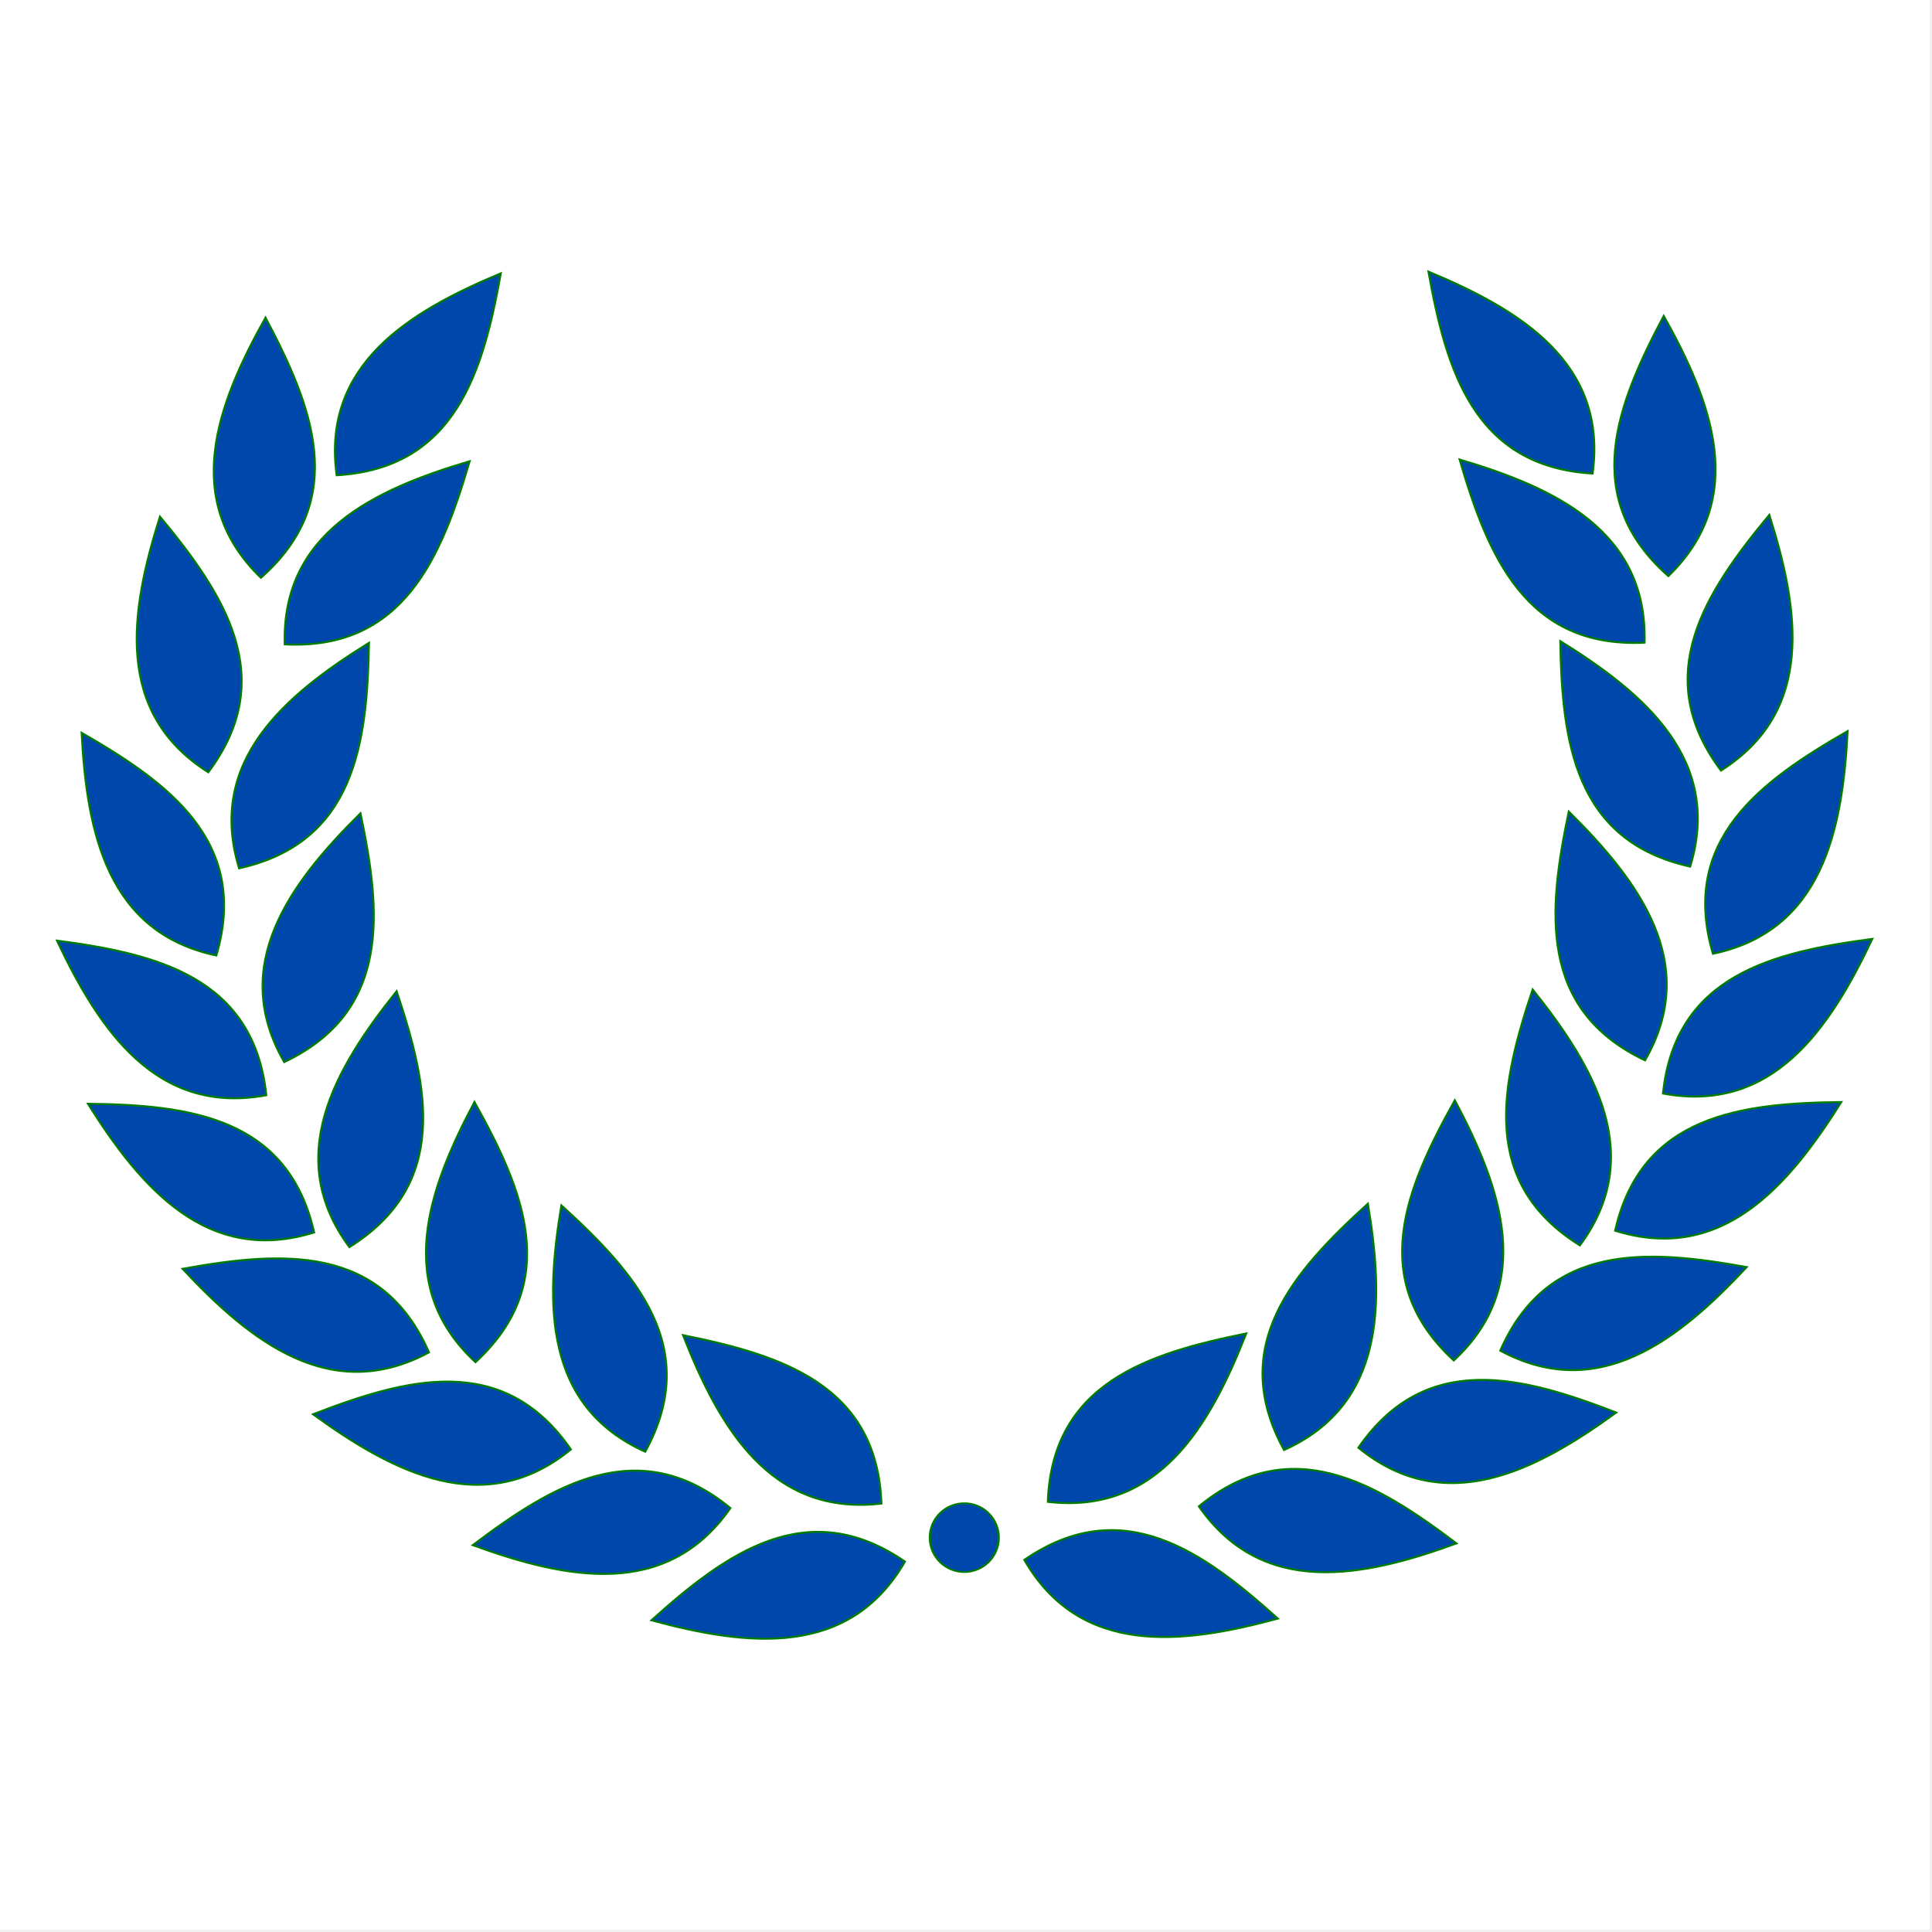
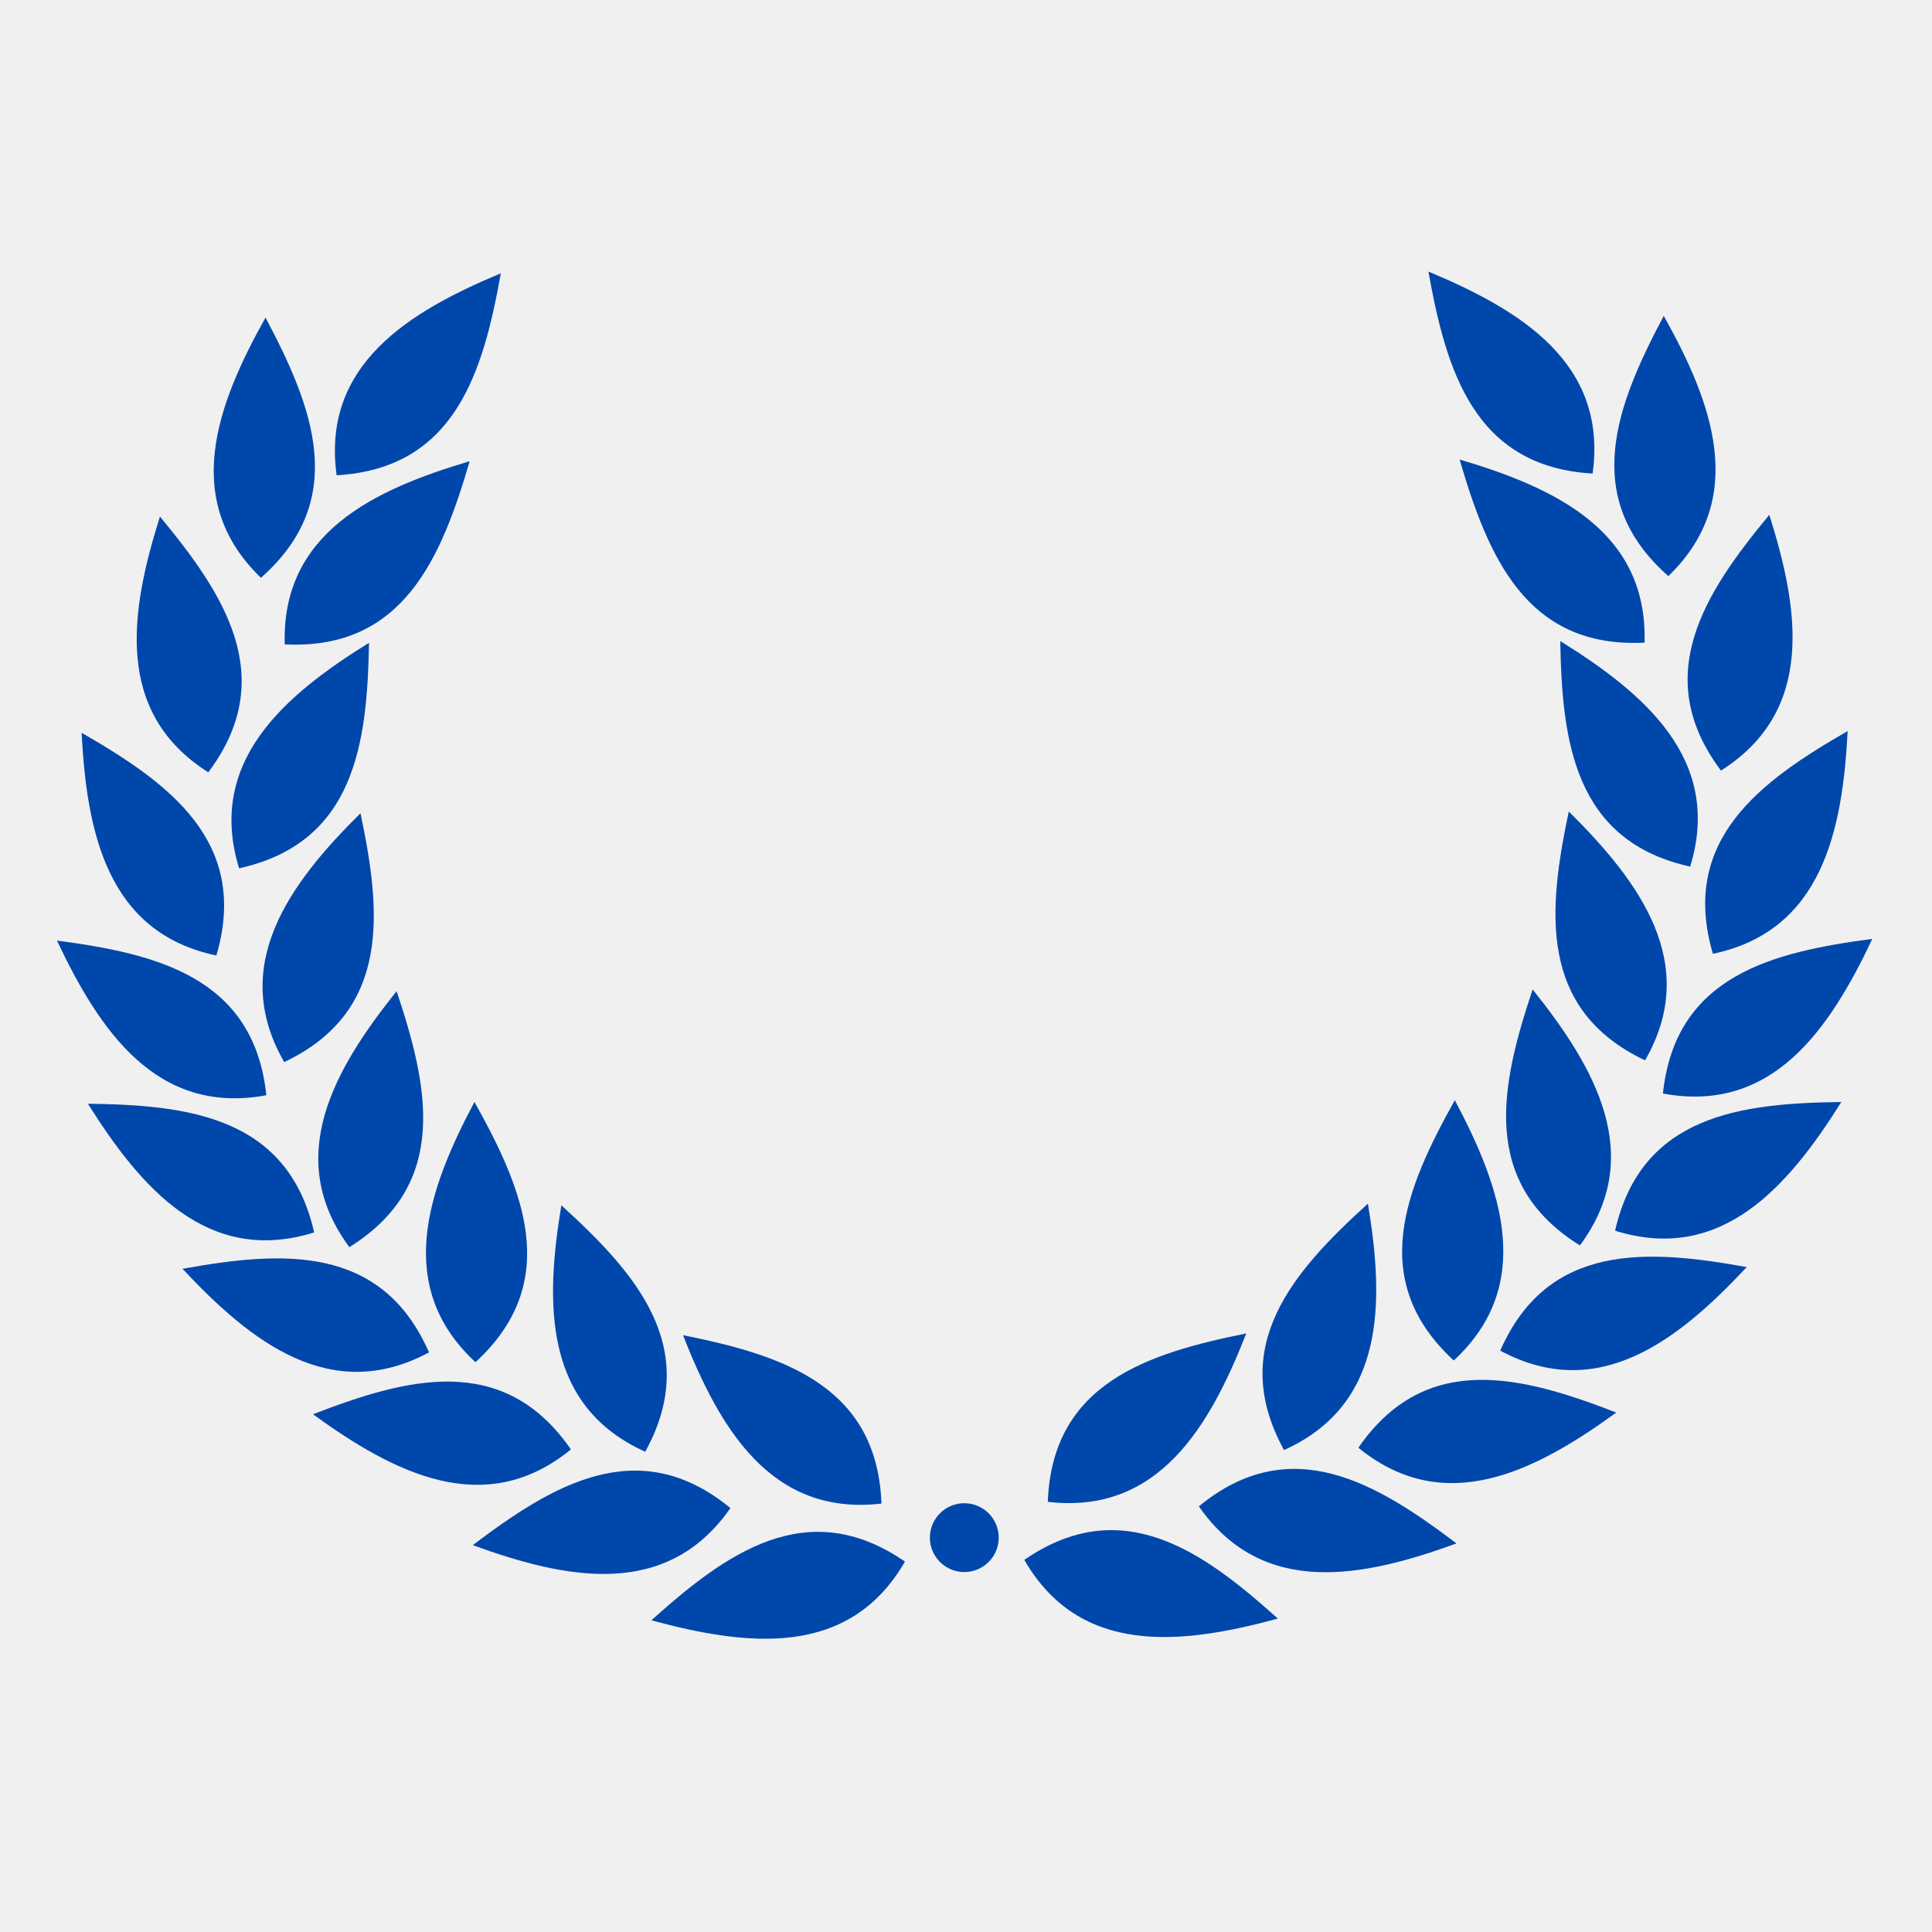
- <svg xmlns="http://www.w3.org/2000/svg" width="478" zoomAndPan="magnify" viewBox="0 0 358.5 358.5" height="478" preserveAspectRatio="xMidYMid meet" version="1.0">
-   <defs>
-     <clipPath id="f69151fcc6">
-       <path d="M 308 174 L 347.914 174 L 347.914 204 L 308 204 Z M 308 174 " clip-rule="nonzero" />
-     </clipPath>
-     <clipPath id="17c96acf22">
-       <path d="M 306 172 L 347.914 172 L 347.914 206 L 306 206 Z M 306 172 " clip-rule="nonzero" />
-     </clipPath>
-     <clipPath id="94b98b6d3c">
-       <path d="M 265 50.094 L 296 50.094 L 296 88 L 265 88 Z M 265 50.094 " clip-rule="nonzero" />
-     </clipPath>
-     <clipPath id="032cebe49c">
-       <path d="M 263 50.094 L 298 50.094 L 298 90 L 263 90 Z M 263 50.094 " clip-rule="nonzero" />
-     </clipPath>
-     <clipPath id="82354a176a">
-       <path d="M 10.137 174 L 50 174 L 50 204 L 10.137 204 Z M 10.137 174 " clip-rule="nonzero" />
-     </clipPath>
-     <clipPath id="2df03bae4e">
-       <path d="M 10.137 172 L 52 172 L 52 206 L 10.137 206 Z M 10.137 172 " clip-rule="nonzero" />
-     </clipPath>
-     <clipPath id="b0a4f35d5b">
-       <path d="M 62 50.094 L 93 50.094 L 93 89 L 62 89 Z M 62 50.094 " clip-rule="nonzero" />
-     </clipPath>
-     <clipPath id="c4e9cedf25">
-       <path d="M 60 50.094 L 95 50.094 L 95 91 L 60 91 Z M 60 50.094 " clip-rule="nonzero" />
-     </clipPath>
-   </defs>
-   <path fill="#ffffff" d="M 0 0 L 358 0 L 358 358 L 0 358 Z M 0 0 " fill-opacity="1" fill-rule="nonzero" />
-   <path fill="#ffffff" d="M 0 0 L 358 0 L 358 358 L 0 358 Z M 0 0 " fill-opacity="1" fill-rule="nonzero" />
-   <path stroke-linecap="butt" transform="matrix(-0.361391, 0, 0, 0.361391, 315.5007, -34.5213)" fill-opacity="1" fill="#0047ab" fill-rule="evenodd" stroke-linejoin="miter" d="M 347.088 896.455 C 296.826 861.834 255.104 892.229 216.894 926.601 C 266.226 940.004 318.455 946.079 347.088 896.455 Z M 347.088 896.455 " stroke="#007d00" stroke-width="1" stroke-opacity="1" stroke-miterlimit="4" />
-   <path stroke-linecap="butt" transform="matrix(-0.361391, 0, 0, 0.361391, 315.5007, -34.5213)" fill-opacity="1" fill="#0047ab" fill-rule="evenodd" stroke-linejoin="miter" d="M 335.014 866.655 C 332.777 805.671 283.488 790.333 233.107 780.183 C 251.796 827.764 278.105 873.313 335.014 866.655 Z M 335.014 866.655 " stroke="#007d00" stroke-width="1" stroke-opacity="1" stroke-miterlimit="4" />
-   <path stroke-linecap="butt" transform="matrix(-0.361391, 0, 0, 0.361391, 315.5007, -34.5213)" fill-opacity="1" fill="#0047ab" fill-rule="evenodd" stroke-linejoin="miter" d="M 257.46 868.968 C 210.301 830.239 166.157 856.991 125.169 888.002 C 173.194 905.534 224.731 915.997 257.46 868.968 Z M 257.46 868.968 " stroke="#007d00" stroke-width="1" stroke-opacity="1" stroke-miterlimit="4" />
-   <path stroke-linecap="butt" transform="matrix(-0.361391, 0, 0, 0.361391, 315.5007, -34.5213)" fill-opacity="1" fill="#0047ab" fill-rule="evenodd" stroke-linejoin="miter" d="M 213.727 840.054 C 243.117 786.56 208.69 748.102 170.653 713.535 C 162.277 763.959 161.477 816.555 213.727 840.054 Z M 213.727 840.054 " stroke="#007d00" stroke-width="1" stroke-opacity="1" stroke-miterlimit="4" />
-   <path stroke-linecap="butt" transform="matrix(-0.361391, 0, 0, 0.361391, 315.5007, -34.5213)" fill-opacity="1" fill="#0047ab" fill-rule="evenodd" stroke-linejoin="miter" d="M 175.561 838.865 C 140.864 788.657 91.067 802.244 43.14 820.803 C 84.495 850.852 131.179 875.086 175.561 838.865 Z M 175.561 838.865 " stroke="#007d00" stroke-width="1" stroke-opacity="1" stroke-miterlimit="4" />
-   <path stroke-linecap="butt" transform="matrix(-0.361391, 0, 0, 0.361391, 315.5007, -34.5213)" fill-opacity="1" fill="#0047ab" fill-rule="evenodd" stroke-linejoin="miter" d="M 126.564 794.083 C 171.453 752.739 151.068 705.31 126.034 660.431 C 102.028 705.558 84.517 755.15 126.564 794.083 Z M 126.564 794.083 " stroke="#007d00" stroke-width="1" stroke-opacity="1" stroke-miterlimit="4" />
-   <path stroke-linecap="butt" transform="matrix(-0.361391, 0, 0, 0.361391, 315.5007, -34.5213)" fill-opacity="1" fill="#0047ab" fill-rule="evenodd" stroke-linejoin="miter" d="M 102.708 789.025 C 78.194 733.143 26.722 737.012 -23.864 746.113 C 11.027 783.48 52.242 816.155 102.708 789.025 Z M 102.708 789.025 " stroke="#007d00" stroke-width="1" stroke-opacity="1" stroke-miterlimit="4" />
-   <path stroke-linecap="butt" transform="matrix(-0.361391, 0, 0, 0.361391, 315.5007, -34.5213)" fill-opacity="1" fill="#0047ab" fill-rule="evenodd" stroke-linejoin="miter" d="M 61.807 735.002 C 113.593 702.705 102.363 652.324 86.074 603.565 C 54.122 643.461 27.716 688.956 61.807 735.002 Z M 61.807 735.002 " stroke="#007d00" stroke-width="1" stroke-opacity="1" stroke-miterlimit="4" />
-   <path stroke-linecap="butt" transform="matrix(-0.361391, 0, 0, 0.361391, 315.5007, -34.5213)" fill-opacity="1" fill="#0047ab" fill-rule="evenodd" stroke-linejoin="miter" d="M 43.735 727.436 C 30.235 667.922 -21.054 661.987 -72.44 661.361 C -45.244 704.65 -10.958 744.524 43.735 727.436 Z M 43.735 727.436 " stroke="#007d00" stroke-width="1" stroke-opacity="1" stroke-miterlimit="4" />
-   <path stroke-linecap="butt" transform="matrix(-0.361391, 0, 0, 0.361391, 315.5007, -34.5213)" fill-opacity="1" fill="#0047ab" fill-rule="evenodd" stroke-linejoin="miter" d="M 28.354 639.98 C 83.49 613.823 78.107 562.491 67.515 512.197 C 31.197 548.169 -0.247 590.335 28.354 639.98 Z M 28.354 639.98 " stroke="#007d00" stroke-width="1" stroke-opacity="1" stroke-miterlimit="4" />
-   <g clip-path="url(#f69151fcc6)">
-     <path fill="#0047ab" d="M 308.574 202.914 C 310.867 180.977 329.012 176.648 347.43 174.219 C 339.527 190.918 328.934 206.695 308.574 202.914 Z M 308.574 202.914 " fill-opacity="1" fill-rule="evenodd" />
+ <svg xmlns="http://www.w3.org/2000/svg" width="478" height="478" viewBox="0 0 478 478" fill="none">
+   <path fill-rule="evenodd" clip-rule="evenodd" d="M253.422 385.932C277.641 369.25 297.745 383.896 316.156 400.458C292.385 406.917 267.219 409.844 253.422 385.932Z" fill="#0047AB" />
+   <path fill-rule="evenodd" clip-rule="evenodd" d="M259.24 371.573C260.318 342.188 284.068 334.797 308.344 329.906C299.339 352.833 286.661 374.781 259.24 371.573Z" fill="#0047AB" />
+   <path fill-rule="evenodd" clip-rule="evenodd" d="M296.609 372.688C319.333 354.026 340.604 366.917 360.354 381.859C337.213 390.307 312.38 395.349 296.609 372.688Z" fill="#0047AB" />
+   <path fill-rule="evenodd" clip-rule="evenodd" d="M317.682 358.756C303.521 332.98 320.109 314.448 338.438 297.792C342.474 322.089 342.859 347.433 317.682 358.756Z" fill="#0047AB" />
+   <path fill-rule="evenodd" clip-rule="evenodd" d="M336.074 358.183C352.792 333.99 376.787 340.537 399.881 349.48C379.954 363.959 357.459 375.636 336.074 358.183Z" fill="#0047AB" />
+   <path fill-rule="evenodd" clip-rule="evenodd" d="M359.681 336.604C338.051 316.682 347.874 293.828 359.937 272.203C371.504 293.948 379.942 317.844 359.681 336.604Z" fill="#0047AB" />
+   <path fill-rule="evenodd" clip-rule="evenodd" d="M371.176 334.167C382.989 307.24 407.791 309.104 432.166 313.49C415.354 331.495 395.494 347.24 371.176 334.167Z" fill="#0047AB" />
+   <path fill-rule="evenodd" clip-rule="evenodd" d="M390.885 308.136C365.932 292.573 371.344 268.297 379.193 244.802C394.588 264.026 407.312 285.948 390.885 308.136Z" fill="#0047AB" />
+   <path fill-rule="evenodd" clip-rule="evenodd" d="M399.593 304.49C406.098 275.813 430.812 272.953 455.572 272.651C442.468 293.511 425.947 312.724 399.593 304.49Z" fill="#0047AB" />
+   <path fill-rule="evenodd" clip-rule="evenodd" d="M407.004 262.349C380.437 249.745 383.03 225.011 388.135 200.776C405.635 218.11 420.786 238.427 407.004 262.349Z" fill="#0047AB" />
+   <mask id="mask0_559_711" style="mask-type:luminance" maskUnits="userSpaceOnUse" x="410" y="232" width="54" height="40">
+     <path d="M410.666 232H463.885V272H410.666V232Z" fill="white" />
+   </mask>
+   <g mask="url(#mask0_559_711)">
+     <path fill-rule="evenodd" clip-rule="evenodd" d="M411.432 270.552C414.489 241.302 438.682 235.531 463.239 232.292C452.702 254.557 438.577 275.594 411.432 270.552Z" fill="#0047AB" />
  </g>
-   <g clip-path="url(#17c96acf22)">
-     <path stroke-linecap="butt" transform="matrix(-0.361391, 0, 0, 0.361391, 315.5007, -34.5213)" fill="none" stroke-linejoin="miter" d="M 19.166 657.005 C 12.821 596.302 -37.386 584.325 -88.35 577.602 C -66.484 623.81 -37.17 667.468 19.166 657.005 Z M 19.166 657.005 " stroke="#007d00" stroke-width="1" stroke-opacity="1" stroke-miterlimit="4" />
+   <path fill-rule="evenodd" clip-rule="evenodd" d="M418.173 214.412C389.459 208.063 386.464 183.37 386.027 158.609C406.954 171.594 426.261 188.016 418.173 214.412Z" fill="#0047AB" />
+   <path fill-rule="evenodd" clip-rule="evenodd" d="M423.792 235.979C415.485 207.771 435.662 193.219 457.131 180.875C455.865 205.474 450.813 230.313 423.792 235.979Z" fill="#0047AB" />
+   <path fill-rule="evenodd" clip-rule="evenodd" d="M406.881 159C377.511 160.469 368.089 137.448 361.121 113.688C384.74 120.677 407.699 131.406 406.881 159Z" fill="#0047AB" />
+   <path fill-rule="evenodd" clip-rule="evenodd" d="M425.786 190.651C408.14 167.135 421.953 146.448 437.75 127.375C445.166 150.865 449.12 175.896 425.786 190.651Z" fill="#0047AB" />
+   <mask id="mask1_559_711" style="mask-type:luminance" maskUnits="userSpaceOnUse" x="353" y="66" width="42" height="52">
+     <path d="M353.334 66.791H394.667V117.333H353.334V66.791Z" fill="white" />
+   </mask>
+   <g mask="url(#mask1_559_711)">
+     <path fill-rule="evenodd" clip-rule="evenodd" d="M394.031 117.161C364.677 115.468 357.786 91.567 353.406 67.192C376.141 76.682 397.813 89.812 394.031 117.161Z" fill="#0047AB" />
  </g>
-   <path stroke-linecap="butt" transform="matrix(-0.361391, 0, 0, 0.361391, 315.5007, -34.5213)" fill-opacity="1" fill="#0047ab" fill-rule="evenodd" stroke-linejoin="miter" d="M 5.179 540.495 C 64.769 527.319 70.984 476.074 71.892 424.688 C 28.462 451.635 -11.607 485.715 5.179 540.495 Z M 5.179 540.495 " stroke="#007d00" stroke-width="1" stroke-opacity="1" stroke-miterlimit="4" />
-   <path stroke-linecap="butt" transform="matrix(-0.361391, 0, 0, 0.361391, 315.5007, -34.5213)" fill-opacity="1" fill="#0047ab" fill-rule="evenodd" stroke-linejoin="miter" d="M -6.483 585.255 C 10.757 526.714 -31.117 496.513 -75.671 470.896 C -73.045 521.947 -62.56 573.495 -6.483 585.255 Z M -6.483 585.255 " stroke="#007d00" stroke-width="1" stroke-opacity="1" stroke-miterlimit="4" />
-   <path stroke-linecap="butt" transform="matrix(-0.361391, 0, 0, 0.361391, 315.5007, -34.5213)" fill-opacity="1" fill="#0047ab" fill-rule="evenodd" stroke-linejoin="miter" d="M 28.613 425.499 C 89.565 428.547 109.118 380.771 123.581 331.461 C 74.562 345.967 26.916 368.233 28.613 425.499 Z M 28.613 425.499 " stroke="#007d00" stroke-width="1" stroke-opacity="1" stroke-miterlimit="4" />
-   <path stroke-linecap="butt" transform="matrix(-0.361391, 0, 0, 0.361391, 315.5007, -34.5213)" fill-opacity="1" fill="#0047ab" fill-rule="evenodd" stroke-linejoin="miter" d="M -10.623 491.185 C 25.997 442.382 -2.668 399.449 -35.451 359.867 C -50.843 408.615 -59.047 460.563 -10.623 491.185 Z M -10.623 491.185 " stroke="#007d00" stroke-width="1" stroke-opacity="1" stroke-miterlimit="4" />
-   <g clip-path="url(#94b98b6d3c)">
-     <path fill="#0047ab" d="M 295.523 87.871 C 273.508 86.602 268.34 68.676 265.055 50.395 C 282.105 57.512 298.359 67.359 295.523 87.871 Z M 295.523 87.871 " fill-opacity="1" fill-rule="evenodd" />
+   <path fill-rule="evenodd" clip-rule="evenodd" d="M412.771 142.537C390.713 123.089 400.036 100.031 411.63 78.146C423.667 99.636 432.62 123.344 412.771 142.537Z" fill="#0047AB" />
+   <path fill-rule="evenodd" clip-rule="evenodd" d="M223.9 386.354C199.682 369.677 179.577 384.323 161.166 400.88C184.937 407.339 210.109 410.271 223.9 386.354Z" fill="#0047AB" />
+   <path fill-rule="evenodd" clip-rule="evenodd" d="M218.083 372C217.005 342.615 193.255 335.224 168.979 330.333C177.984 353.261 190.661 375.203 218.083 372Z" fill="#0047AB" />
+   <path fill-rule="evenodd" clip-rule="evenodd" d="M180.714 373.115C157.99 354.448 136.719 367.344 116.969 382.287C140.109 390.729 164.943 395.776 180.714 373.115Z" fill="#0047AB" />
+   <path fill-rule="evenodd" clip-rule="evenodd" d="M159.64 359.177C173.801 333.407 157.213 314.87 138.885 298.214C134.848 322.516 134.463 347.855 159.64 359.177Z" fill="#0047AB" />
+   <path fill-rule="evenodd" clip-rule="evenodd" d="M141.251 358.604C124.532 334.412 100.537 340.964 77.443 349.906C97.371 364.386 119.865 376.063 141.251 358.604Z" fill="#0047AB" />
+   <path fill-rule="evenodd" clip-rule="evenodd" d="M117.641 337.026C139.271 317.11 129.448 294.255 117.386 272.63C105.818 294.375 97.38 318.271 117.641 337.026Z" fill="#0047AB" />
+   <path fill-rule="evenodd" clip-rule="evenodd" d="M106.146 334.594C94.333 307.667 69.531 309.532 45.156 313.917C61.969 331.922 81.828 347.662 106.146 334.594Z" fill="#0047AB" />
+   <path fill-rule="evenodd" clip-rule="evenodd" d="M86.437 308.558C111.39 293 105.979 268.719 98.13 245.229C82.734 264.453 70.01 286.37 86.437 308.558Z" fill="#0047AB" />
+   <path fill-rule="evenodd" clip-rule="evenodd" d="M77.729 304.917C71.224 276.24 46.51 273.38 21.75 273.078C34.854 293.938 51.38 313.151 77.729 304.917Z" fill="#0047AB" />
+   <path fill-rule="evenodd" clip-rule="evenodd" d="M70.318 262.776C96.886 250.172 94.292 225.432 89.188 201.203C71.688 218.536 56.537 238.854 70.318 262.776Z" fill="#0047AB" />
+   <mask id="mask2_559_711" style="mask-type:luminance" maskUnits="userSpaceOnUse" x="13" y="232" width="54" height="40">
+     <path d="M13.516 232H66.667V272H13.516V232Z" fill="white" />
+   </mask>
+   <g mask="url(#mask2_559_711)">
+     <path fill-rule="evenodd" clip-rule="evenodd" d="M65.89 270.974C62.833 241.729 38.64 235.953 14.088 232.713C24.619 254.979 38.744 276.021 65.89 270.974Z" fill="#0047AB" />
  </g>
-   <g clip-path="url(#032cebe49c)">
-     <path stroke-linecap="butt" transform="matrix(-0.361391, 0, 0, 0.361391, 315.5007, -34.5213)" fill="none" stroke-linejoin="miter" d="M 55.279 338.671 C 116.198 335.158 130.498 285.555 139.589 234.97 C 92.408 254.663 47.432 281.913 55.279 338.671 Z M 55.279 338.671 " stroke="#007d00" stroke-width="1" stroke-opacity="1" stroke-miterlimit="4" />
+   <path fill-rule="evenodd" clip-rule="evenodd" d="M59.152 214.834C87.865 208.49 90.86 183.797 91.297 159.037C70.37 172.021 51.063 188.438 59.152 214.834Z" fill="#0047AB" />
+   <path fill-rule="evenodd" clip-rule="evenodd" d="M53.532 236.401C61.839 208.193 41.662 193.646 20.193 181.302C21.459 205.901 26.511 230.735 53.532 236.401Z" fill="#0047AB" />
+   <path fill-rule="evenodd" clip-rule="evenodd" d="M70.443 159.427C99.813 160.896 109.235 137.875 116.204 114.109C92.584 121.099 69.625 131.828 70.443 159.427Z" fill="#0047AB" />
+   <path fill-rule="evenodd" clip-rule="evenodd" d="M51.536 191.078C69.182 167.557 55.369 146.87 39.573 127.802C32.156 151.287 28.203 176.318 51.536 191.078Z" fill="#0047AB" />
+   <mask id="mask3_559_711" style="mask-type:luminance" maskUnits="userSpaceOnUse" x="82" y="66" width="42" height="53">
+     <path d="M82.666 66.791H123.999V118.667H82.666V66.791Z" fill="white" />
+   </mask>
+   <g mask="url(#mask3_559_711)">
+     <path fill-rule="evenodd" clip-rule="evenodd" d="M83.291 117.588C112.651 115.89 119.536 91.989 123.916 67.62C101.182 77.104 79.51 90.239 83.291 117.588Z" fill="#0047AB" />
  </g>
-   <path stroke-linecap="butt" transform="matrix(-0.361391, 0, 0, 0.361391, 315.5007, -34.5213)" fill-opacity="1" fill="#0047ab" fill-rule="evenodd" stroke-linejoin="miter" d="M 16.388 391.332 C 62.164 350.971 42.816 303.12 18.755 257.701 C -6.224 302.298 -24.805 351.501 16.388 391.332 Z M 16.388 391.332 " stroke="#007d00" stroke-width="1" stroke-opacity="1" stroke-miterlimit="4" />
-   <path stroke-linecap="butt" transform="matrix(0.361391, 0, 0, 0.361391, 42.49164, -34.20256)" fill-opacity="1" fill="#0047ab" fill-rule="evenodd" stroke-linejoin="miter" d="M 347.087 896.448 C 296.826 861.838 255.103 892.233 216.894 926.595 C 266.226 939.998 318.465 946.083 347.087 896.448 Z M 347.087 896.448 " stroke="#007d00" stroke-width="1" stroke-opacity="1" stroke-miterlimit="4" />
-   <path stroke-linecap="butt" transform="matrix(0.361391, 0, 0, 0.361391, 42.49164, -34.20256)" fill-opacity="1" fill="#0047ab" fill-rule="evenodd" stroke-linejoin="miter" d="M 335.014 866.659 C 332.776 805.675 283.487 790.337 233.107 780.187 C 251.796 827.768 278.105 873.306 335.014 866.659 Z M 335.014 866.659 " stroke="#007d00" stroke-width="1" stroke-opacity="1" stroke-miterlimit="4" />
-   <path stroke-linecap="butt" transform="matrix(0.361391, 0, 0, 0.361391, 42.49164, -34.20256)" fill-opacity="1" fill="#0047ab" fill-rule="evenodd" stroke-linejoin="miter" d="M 257.46 868.972 C 210.3 830.233 166.156 856.996 125.169 888.007 C 173.193 905.528 224.73 916.002 257.46 868.972 Z M 257.46 868.972 " stroke="#007d00" stroke-width="1" stroke-opacity="1" stroke-miterlimit="4" />
-   <path stroke-linecap="butt" transform="matrix(0.361391, 0, 0, 0.361391, 42.49164, -34.20256)" fill-opacity="1" fill="#0047ab" fill-rule="evenodd" stroke-linejoin="miter" d="M 213.727 840.047 C 243.116 786.565 208.69 748.096 170.653 713.529 C 162.276 763.963 161.476 816.549 213.727 840.047 Z M 213.727 840.047 " stroke="#007d00" stroke-width="1" stroke-opacity="1" stroke-miterlimit="4" />
-   <path stroke-linecap="butt" transform="matrix(0.361391, 0, 0, 0.361391, 42.49164, -34.20256)" fill-opacity="1" fill="#0047ab" fill-rule="evenodd" stroke-linejoin="miter" d="M 175.56 838.858 C 140.864 788.651 91.067 802.249 43.14 820.807 C 84.495 850.856 131.179 875.09 175.56 838.858 Z M 175.56 838.858 " stroke="#007d00" stroke-width="1" stroke-opacity="1" stroke-miterlimit="4" />
-   <path stroke-linecap="butt" transform="matrix(0.361391, 0, 0, 0.361391, 42.49164, -34.20256)" fill-opacity="1" fill="#0047ab" fill-rule="evenodd" stroke-linejoin="miter" d="M 126.563 794.077 C 171.453 752.744 151.067 705.314 126.034 660.435 C 102.027 705.563 84.517 755.154 126.563 794.077 Z M 126.563 794.077 " stroke="#007d00" stroke-width="1" stroke-opacity="1" stroke-miterlimit="4" />
-   <path stroke-linecap="butt" transform="matrix(0.361391, 0, 0, 0.361391, 42.49164, -34.20256)" fill-opacity="1" fill="#0047ab" fill-rule="evenodd" stroke-linejoin="miter" d="M 102.708 789.029 C 78.193 733.147 26.721 737.017 -23.865 746.118 C 11.027 783.484 52.241 816.149 102.708 789.029 Z M 102.708 789.029 " stroke="#007d00" stroke-width="1" stroke-opacity="1" stroke-miterlimit="4" />
-   <path stroke-linecap="butt" transform="matrix(0.361391, 0, 0, 0.361391, 42.49164, -34.20256)" fill-opacity="1" fill="#0047ab" fill-rule="evenodd" stroke-linejoin="miter" d="M 61.807 734.995 C 113.593 702.709 102.362 652.318 86.073 603.569 C 54.122 643.465 27.716 688.949 61.807 734.995 Z M 61.807 734.995 " stroke="#007d00" stroke-width="1" stroke-opacity="1" stroke-miterlimit="4" />
-   <path stroke-linecap="butt" transform="matrix(0.361391, 0, 0, 0.361391, 42.49164, -34.20256)" fill-opacity="1" fill="#0047ab" fill-rule="evenodd" stroke-linejoin="miter" d="M 43.734 727.44 C 30.234 667.926 -21.054 661.992 -72.44 661.365 C -45.245 704.655 -10.948 744.529 43.734 727.44 Z M 43.734 727.44 " stroke="#007d00" stroke-width="1" stroke-opacity="1" stroke-miterlimit="4" />
-   <path stroke-linecap="butt" transform="matrix(0.361391, 0, 0, 0.361391, 42.49164, -34.20256)" fill-opacity="1" fill="#0047ab" fill-rule="evenodd" stroke-linejoin="miter" d="M 28.353 639.985 C 83.49 613.827 78.107 562.485 67.514 512.202 C 31.196 548.174 -0.247 590.339 28.353 639.985 Z M 28.353 639.985 " stroke="#007d00" stroke-width="1" stroke-opacity="1" stroke-miterlimit="4" />
-   <g clip-path="url(#82354a176a)">
-     <path fill="#0047ab" d="M 49.418 203.23 C 47.125 181.297 28.98 176.965 10.566 174.535 C 18.465 191.234 29.059 207.016 49.418 203.23 Z M 49.418 203.23 " fill-opacity="1" fill-rule="evenodd" />
-   </g>
-   <g clip-path="url(#2df03bae4e)">
-     <path stroke-linecap="butt" transform="matrix(0.361391, 0, 0, 0.361391, 42.49164, -34.20256)" fill="none" stroke-linejoin="miter" d="M 19.166 656.998 C 12.821 596.306 -37.387 584.319 -88.34 577.596 C -66.484 623.804 -37.17 667.472 19.166 656.998 Z M 19.166 656.998 " stroke="#007d00" stroke-width="1" stroke-opacity="1" stroke-miterlimit="4" />
-   </g>
-   <path stroke-linecap="butt" transform="matrix(0.361391, 0, 0, 0.361391, 42.49164, -34.20256)" fill-opacity="1" fill="#0047ab" fill-rule="evenodd" stroke-linejoin="miter" d="M 5.179 540.489 C 64.769 527.323 70.984 476.078 71.892 424.692 C 28.461 451.639 -11.607 485.709 5.179 540.489 Z M 5.179 540.489 " stroke="#007d00" stroke-width="1" stroke-opacity="1" stroke-miterlimit="4" />
-   <path stroke-linecap="butt" transform="matrix(0.361391, 0, 0, 0.361391, 42.49164, -34.20256)" fill-opacity="1" fill="#0047ab" fill-rule="evenodd" stroke-linejoin="miter" d="M -6.484 585.248 C 10.756 526.707 -31.117 496.518 -75.672 470.901 C -73.045 521.951 -62.561 573.488 -6.484 585.248 Z M -6.484 585.248 " stroke="#007d00" stroke-width="1" stroke-opacity="1" stroke-miterlimit="4" />
-   <path stroke-linecap="butt" transform="matrix(0.361391, 0, 0, 0.361391, 42.49164, -34.20256)" fill-opacity="1" fill="#0047ab" fill-rule="evenodd" stroke-linejoin="miter" d="M 28.613 425.503 C 89.564 428.551 109.118 380.776 123.58 331.454 C 74.562 345.96 26.916 368.226 28.613 425.503 Z M 28.613 425.503 " stroke="#007d00" stroke-width="1" stroke-opacity="1" stroke-miterlimit="4" />
-   <path stroke-linecap="butt" transform="matrix(0.361391, 0, 0, 0.361391, 42.49164, -34.20256)" fill-opacity="1" fill="#0047ab" fill-rule="evenodd" stroke-linejoin="miter" d="M -10.624 491.189 C 25.997 442.376 -2.668 399.443 -35.452 359.871 C -50.844 408.609 -59.048 460.556 -10.624 491.189 Z M -10.624 491.189 " stroke="#007d00" stroke-width="1" stroke-opacity="1" stroke-miterlimit="4" />
-   <g clip-path="url(#b0a4f35d5b)">
-     <path fill="#0047ab" d="M 62.469 88.191 C 84.488 86.918 89.652 68.992 92.938 50.715 C 75.887 57.828 59.633 67.68 62.469 88.191 Z M 62.469 88.191 " fill-opacity="1" fill-rule="evenodd" />
-   </g>
-   <g clip-path="url(#c4e9cedf25)">
-     <path stroke-linecap="butt" transform="matrix(0.361391, 0, 0, 0.361391, 42.49164, -34.20256)" fill="none" stroke-linejoin="miter" d="M 55.278 338.675 C 116.208 335.151 130.498 285.549 139.588 234.974 C 92.407 254.657 47.431 281.917 55.278 338.675 Z M 55.278 338.675 " stroke="#007d00" stroke-width="1" stroke-opacity="1" stroke-miterlimit="4" />
-   </g>
-   <path stroke-linecap="butt" transform="matrix(0.361391, 0, 0, 0.361391, 42.49164, -34.20256)" fill-opacity="1" fill="#0047ab" fill-rule="evenodd" stroke-linejoin="miter" d="M 16.388 391.325 C 62.164 350.975 42.816 303.113 18.755 257.705 C -6.224 302.303 -24.805 351.505 16.388 391.325 Z M 16.388 391.325 " stroke="#007d00" stroke-width="1" stroke-opacity="1" stroke-miterlimit="4" />
-   <path stroke-linecap="round" transform="matrix(0.486504, 0, 0, 0.372016, 7.418663, -51.68375)" fill-opacity="1" fill="#0047ab" fill-rule="nonzero" stroke-linejoin="miter" d="M 365.681 905.887 C 365.681 907.021 365.593 908.134 365.424 909.236 C 365.256 910.349 365.007 911.42 364.678 912.46 C 364.349 913.499 363.947 914.497 363.465 915.431 C 362.992 916.366 362.446 917.237 361.835 918.035 C 361.225 918.834 360.559 919.548 359.844 920.167 C 359.13 920.797 358.367 921.322 357.572 921.753 C 356.777 922.183 355.958 922.509 355.107 922.729 C 354.264 922.95 353.413 923.065 352.546 923.065 C 351.686 923.065 350.835 922.95 349.984 922.729 C 349.141 922.509 348.322 922.183 347.519 921.753 C 346.724 921.322 345.97 920.797 345.255 920.167 C 344.532 919.548 343.874 918.834 343.264 918.035 C 342.654 917.237 342.108 916.366 341.626 915.431 C 341.152 914.497 340.743 913.499 340.413 912.46 C 340.084 911.42 339.835 910.349 339.667 909.236 C 339.498 908.134 339.418 907.021 339.418 905.887 C 339.418 904.763 339.498 903.65 339.667 902.537 C 339.835 901.435 340.084 900.364 340.413 899.314 C 340.743 898.274 341.152 897.287 341.626 896.353 C 342.108 895.407 342.654 894.546 343.264 893.748 C 343.874 892.95 344.532 892.236 345.255 891.606 C 345.97 890.987 346.724 890.451 347.519 890.021 C 348.322 889.59 349.141 889.265 349.984 889.044 C 350.835 888.824 351.686 888.719 352.546 888.719 C 353.413 888.719 354.264 888.824 355.107 889.044 C 355.958 889.265 356.777 889.59 357.572 890.021 C 358.367 890.451 359.13 890.987 359.844 891.606 C 360.559 892.236 361.225 892.95 361.835 893.748 C 362.446 894.546 362.992 895.407 363.465 896.353 C 363.947 897.287 364.349 898.274 364.678 899.314 C 365.007 900.364 365.256 901.435 365.424 902.537 C 365.593 903.65 365.681 904.763 365.681 905.887 Z M 365.681 905.887 " stroke="#007d00" stroke-width="0.849" stroke-opacity="1" stroke-miterlimit="4" />
+   <path fill-rule="evenodd" clip-rule="evenodd" d="M64.552 142.959C86.609 123.516 77.286 100.453 65.692 78.573C53.656 100.063 44.703 123.771 64.552 142.959Z" fill="#0047AB" />
+   <path d="M247.099 380.428C247.099 380.99 247.042 381.542 246.932 382.089C246.823 382.641 246.661 383.173 246.448 383.688C246.234 384.204 245.974 384.699 245.661 385.162C245.354 385.626 245 386.058 244.604 386.454C244.208 386.85 243.776 387.204 243.312 387.511C242.849 387.824 242.354 388.084 241.839 388.298C241.323 388.511 240.792 388.673 240.24 388.782C239.693 388.891 239.141 388.949 238.578 388.949C238.021 388.949 237.469 388.891 236.917 388.782C236.37 388.673 235.839 388.511 235.318 388.298C234.802 388.084 234.313 387.824 233.849 387.511C233.38 387.204 232.953 386.85 232.557 386.454C232.161 386.058 231.807 385.626 231.495 385.162C231.188 384.699 230.922 384.204 230.708 383.688C230.495 383.173 230.333 382.641 230.224 382.089C230.115 381.542 230.062 380.99 230.062 380.428C230.062 379.87 230.115 379.318 230.224 378.766C230.333 378.219 230.495 377.688 230.708 377.167C230.922 376.652 231.188 376.162 231.495 375.699C231.807 375.23 232.161 374.803 232.557 374.407C232.953 374.011 233.38 373.657 233.849 373.344C234.313 373.037 234.802 372.771 235.318 372.558C235.839 372.344 236.37 372.183 236.917 372.074C237.469 371.964 238.021 371.912 238.578 371.912C239.141 371.912 239.693 371.964 240.24 372.074C240.792 372.183 241.323 372.344 241.839 372.558C242.354 372.771 242.849 373.037 243.312 373.344C243.776 373.657 244.208 374.011 244.604 374.407C245 374.803 245.354 375.23 245.661 375.699C245.974 376.162 246.234 376.652 246.448 377.167C246.661 377.688 246.823 378.219 246.932 378.766C247.042 379.318 247.099 379.87 247.099 380.428Z" fill="#0047AB" />
</svg>
